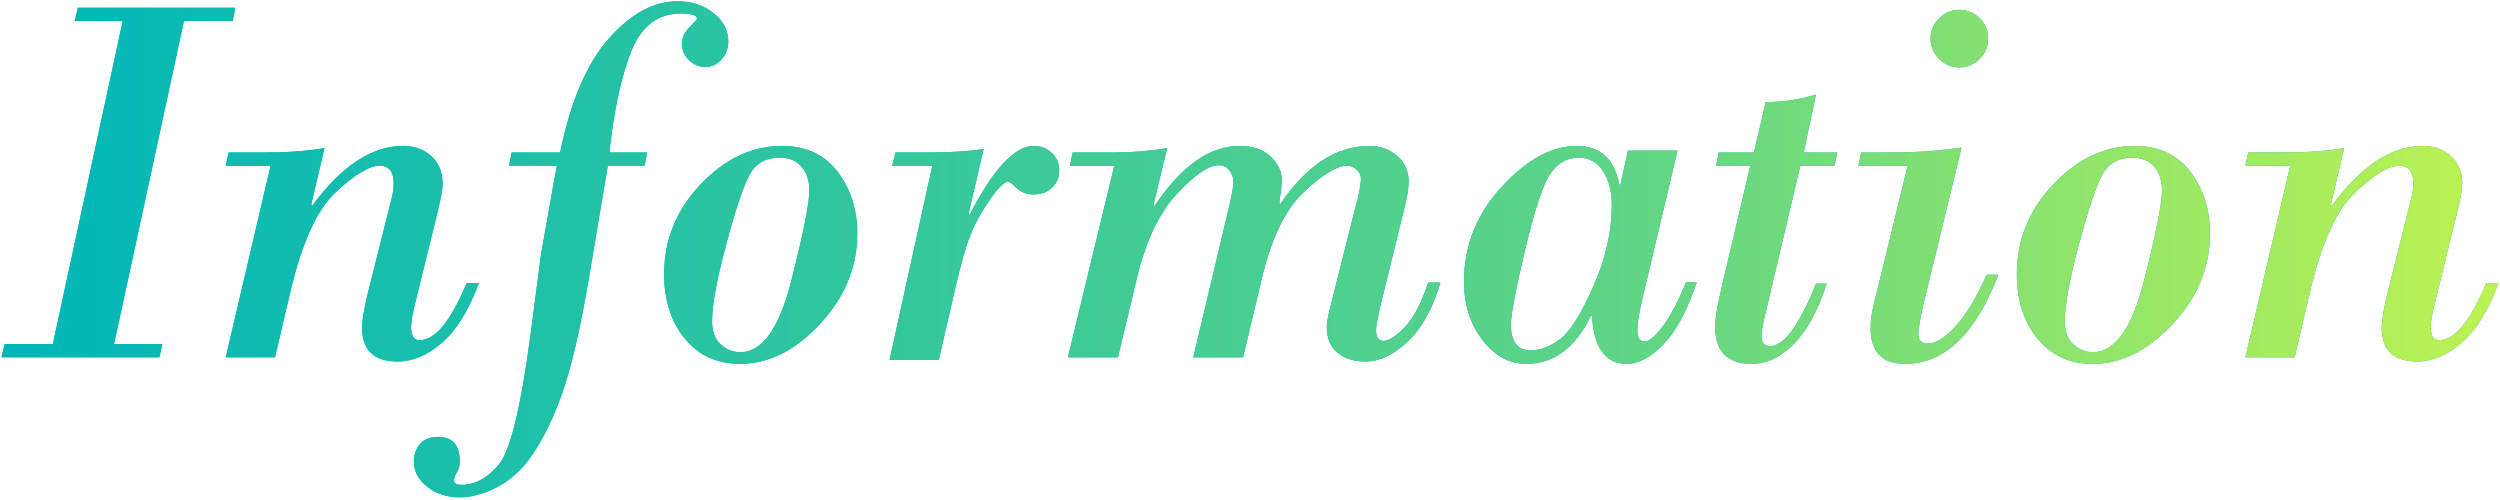
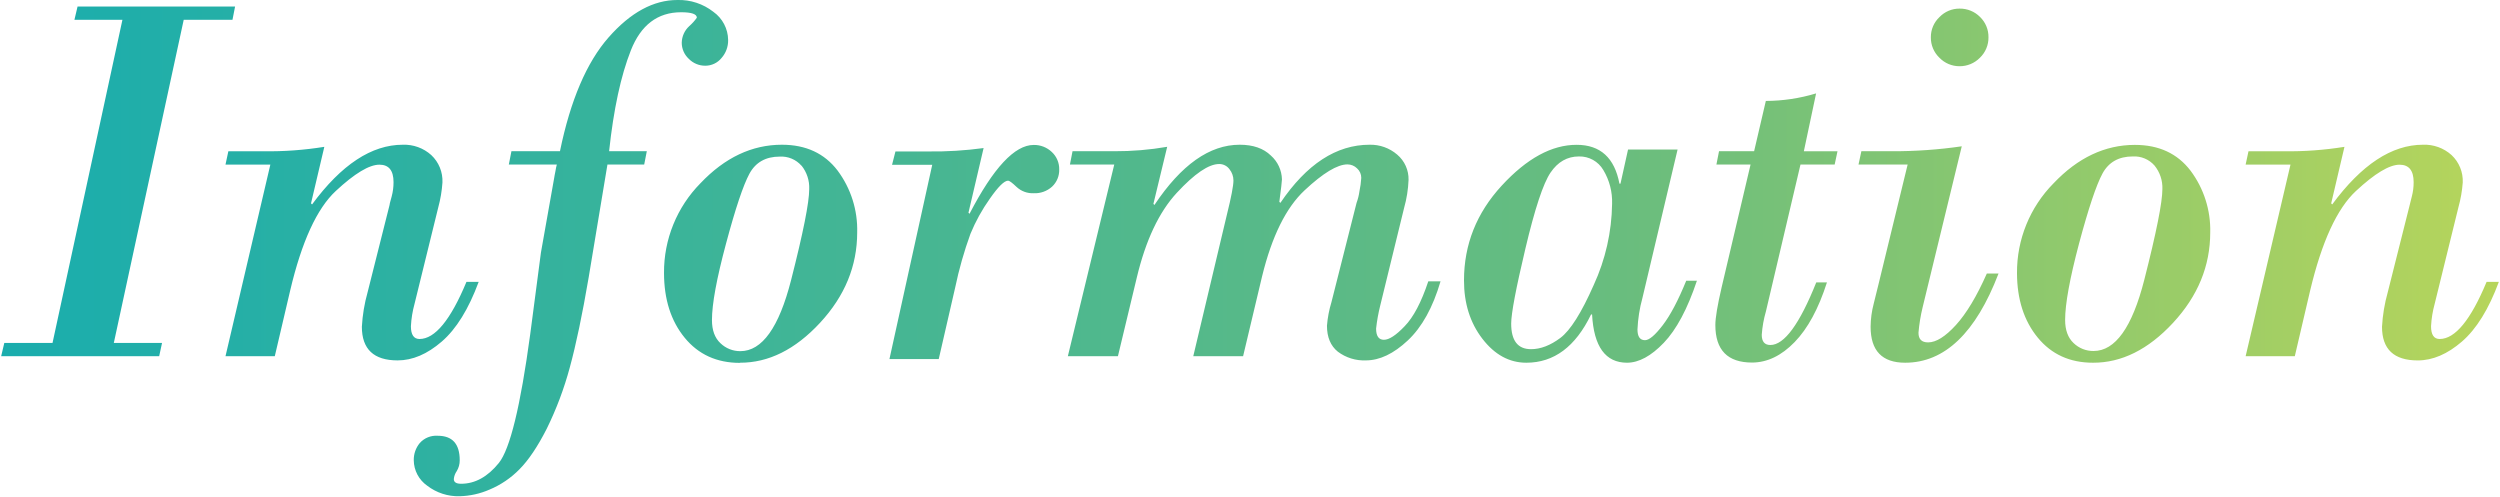
- <svg xmlns="http://www.w3.org/2000/svg" width="796" height="159" viewBox="0 0 796 159">
+ <svg xmlns="http://www.w3.org/2000/svg" viewBox="0 0 795.06 157.96" width="796" height="158">
  <defs>
-     <linearGradient id="PSgrad_0" x1="0%" x2="100%" y1="0%" y2="0%">
-       <stop offset="1%" stop-color="rgb(0,183,184)" stop-opacity="1" />
-       <stop offset="65%" stop-color="rgb(95,213,133)" stop-opacity="1" />
-       <stop offset="100%" stop-color="rgb(190,243,81)" stop-opacity="1" />
+     <style>.cls-1{fill:url(#Gradation_3);}</style>
+     <linearGradient id="Gradation_3" x1="100.4" y1="497.32" x2="101.4" y2="497.32" gradientTransform="matrix(795.06, 0, 0, -157.96, -79825.74, 78637.01)" gradientUnits="userSpaceOnUse">
+       <stop offset="0.01" stop-color="#1aadad" />
+       <stop offset="0.65" stop-color="#69bd7e" />
+       <stop offset="1" stop-color="#b7d55b" />
    </linearGradient>
  </defs>
-   <path fill-rule="evenodd" fill="rgb(0, 185, 183)" d="M776.684,108.305 C781.609,108.305 786.589,102.245 791.626,90.126 L795.527,90.126 C792.317,98.815 788.401,105.150 783.781,109.135 C779.160,113.119 774.470,115.111 769.711,115.111 C762.129,115.111 758.339,111.542 758.339,104.403 C758.339,101.969 758.948,98.289 760.166,93.363 L767.138,65.556 C767.193,65.224 767.414,64.339 767.802,62.899 C768.189,61.461 768.383,59.940 768.383,58.334 C768.383,54.627 766.889,52.772 763.901,52.772 C760.635,52.772 756.001,55.567 749.997,61.156 C743.992,66.746 739.165,77.316 735.512,92.865 L730.615,113.783 L714.926,113.783 L729.204,52.772 L714.926,52.772 L715.839,48.539 L727.045,48.539 C734.737,48.539 741.184,48.070 746.386,47.128 L742.153,65.141 L742.485,65.473 C751.836,52.801 761.465,46.464 771.372,46.464 C775.024,46.464 778.039,47.557 780.419,49.743 C782.798,51.929 783.989,54.848 783.989,58.500 C783.989,59.994 783.545,62.623 782.661,66.386 L775.107,97.099 C774.331,100.309 773.945,102.689 773.945,104.237 C773.945,106.949 774.858,108.305 776.684,108.305 ZM666.307,115.858 C659.003,115.858 653.151,113.175 648.751,107.807 C644.352,102.440 642.152,95.604 642.152,87.304 C642.152,76.402 646.025,66.871 653.773,58.708 C661.520,50.546 670.153,46.464 679.672,46.464 C687.308,46.464 693.215,49.203 697.394,54.682 C701.571,60.160 703.661,66.718 703.661,74.354 C703.661,85.035 699.718,94.623 691.832,103.117 C683.947,111.612 675.438,115.858 666.307,115.858 ZM685.939,53.104 C684.306,51.168 681.996,50.199 679.008,50.199 C674.525,50.199 671.301,52.025 669.337,55.678 C667.372,59.330 664.896,66.732 661.908,77.882 C658.920,89.034 657.426,97.154 657.426,102.245 C657.426,105.455 658.324,107.904 660.123,109.591 C661.921,111.280 664.038,112.123 666.473,112.123 C673.390,112.123 678.772,104.584 682.618,89.503 C686.464,74.425 688.387,64.781 688.387,60.575 C688.387,57.532 687.570,55.042 685.939,53.104 ZM606.553,115.858 C599.248,115.858 595.596,112.040 595.596,104.403 C595.596,102.079 595.928,99.617 596.592,97.016 C597.256,94.415 597.781,92.284 598.169,90.624 L607.383,52.772 L591.694,52.772 L592.607,48.539 L602.236,48.539 C610.149,48.539 617.593,48.014 624.565,46.962 L612.114,98.178 C611.228,102.384 610.786,105.096 610.786,106.313 C610.786,108.360 611.809,109.384 613.857,109.384 C616.402,109.384 619.349,107.545 622.698,103.864 C626.045,100.184 629.324,94.720 632.534,87.470 L636.269,87.470 C629.019,106.396 619.114,115.858 606.553,115.858 ZM623.818,21.479 C621.383,21.479 619.253,20.580 617.427,18.781 C615.601,16.983 614.687,14.811 614.687,12.265 C614.687,9.774 615.601,7.630 617.427,5.832 C619.253,4.034 621.383,3.134 623.818,3.134 C626.363,3.134 628.535,4.020 630.334,5.790 C632.132,7.562 633.032,9.720 633.032,12.265 C633.032,14.811 632.119,16.983 630.293,18.781 C628.467,20.580 626.309,21.479 623.818,21.479 ZM584.104,52.772 L573.230,52.772 L562.190,99.506 C561.304,102.992 560.861,105.482 560.861,106.977 C560.861,109.135 561.775,110.214 563.601,110.214 C568.027,110.214 572.898,103.573 578.210,90.292 L581.613,90.292 C578.957,98.649 575.525,104.999 571.320,109.342 C567.114,113.687 562.605,115.858 557.790,115.858 C549.987,115.858 546.086,111.874 546.086,103.905 C546.086,101.637 546.750,97.625 548.078,91.869 L557.292,52.772 L546.418,52.772 L547.248,48.539 L558.454,48.539 L562.190,32.519 C567.834,32.464 573.174,31.661 578.210,30.111 L574.309,48.539 L585.017,48.539 L584.104,52.772 ZM518.014,115.858 C511.152,115.858 507.443,110.740 506.891,100.502 L506.559,100.502 C501.633,110.740 494.772,115.858 485.973,115.858 C480.549,115.858 475.888,113.314 471.986,108.222 C468.085,103.131 466.134,96.933 466.134,89.628 C466.134,78.229 470.131,68.185 478.129,59.496 C486.125,50.809 494.079,46.464 501.994,46.464 C509.519,46.464 514.057,50.587 515.607,58.832 L515.939,58.832 L518.346,47.958 L534.118,47.958 L522.911,95.272 C521.860,99.534 521.334,102.882 521.334,105.316 C521.334,107.586 522.136,108.720 523.742,108.720 C525.070,108.720 526.950,107.130 529.386,103.947 C531.821,100.765 534.311,96.048 536.857,89.794 L540.260,89.794 C537.272,98.759 533.757,105.345 529.718,109.550 C525.678,113.756 521.777,115.858 518.014,115.858 ZM510.419,54.516 C508.564,51.639 505.978,50.199 502.658,50.199 C498.949,50.199 495.934,51.915 493.610,55.346 C491.285,58.778 488.615,66.842 485.599,79.542 C482.583,92.243 481.076,100.198 481.076,103.407 C481.076,108.831 483.178,111.542 487.384,111.542 C490.427,111.542 493.540,110.353 496.723,107.973 C499.904,105.594 503.446,99.977 507.348,91.122 C511.249,82.269 513.200,73.663 513.200,65.307 C513.200,60.990 512.272,57.394 510.419,54.516 ZM434.894,115.111 C431.186,115.111 428.183,114.184 425.888,112.331 C423.591,110.477 422.443,107.724 422.443,104.071 C422.443,102.689 422.912,100.198 423.854,96.601 L431.823,64.975 C432.043,64.588 432.348,63.356 432.736,61.281 C433.122,59.206 433.317,57.781 433.317,57.006 C433.317,55.900 432.873,54.918 431.989,54.059 C431.103,53.202 430.080,52.772 428.918,52.772 C425.707,52.772 421.156,55.526 415.263,61.032 C409.369,66.539 404.900,75.628 401.857,88.300 L395.797,113.783 L379.943,113.783 L390.651,68.710 C392.034,63.121 392.726,59.496 392.726,57.836 C392.726,56.564 392.297,55.374 391.440,54.267 C390.581,53.160 389.489,52.606 388.161,52.606 C384.840,52.606 380.344,55.665 374.672,61.779 C368.999,67.894 364.753,76.900 361.930,88.798 L355.954,113.783 L340.016,113.783 L354.792,52.772 L340.680,52.772 L341.510,48.539 L354.792,48.539 C360.712,48.539 366.330,48.070 371.642,47.128 L367.243,65.307 L367.575,65.639 C376.096,52.855 385.144,46.464 394.718,46.464 C398.979,46.464 402.285,47.613 404.638,49.909 C406.989,52.206 408.166,54.737 408.166,57.504 C408.166,58.058 407.888,60.438 407.336,64.643 L407.668,64.975 C416.023,52.635 425.486,46.464 436.056,46.464 C439.487,46.464 442.419,47.516 444.855,49.618 C447.290,51.722 448.507,54.405 448.507,57.670 C448.507,59.884 448.037,62.845 447.096,66.552 L439.460,97.597 C438.574,101.637 438.131,104.100 438.131,104.984 C438.131,107.364 438.961,108.554 440.622,108.554 C442.226,108.554 444.426,107.115 447.221,104.237 C450.014,101.361 452.519,96.601 454.733,89.960 L458.634,89.960 C456.199,98.261 452.727,104.528 448.217,108.761 C443.706,112.995 439.265,115.111 434.894,115.111 ZM329.134,61.903 C326.920,61.903 325.108,61.226 323.697,59.870 C322.285,58.514 321.385,57.836 320.999,57.836 C319.781,57.836 317.844,59.745 315.188,63.563 C312.532,67.382 310.470,71.117 309.004,74.770 C307.537,78.422 305.919,84.122 304.148,91.869 L298.919,114.613 L283.230,114.613 L296.844,52.772 L284.060,52.772 L285.139,48.539 L295.515,48.539 C302.598,48.539 308.492,48.180 313.196,47.460 L308.382,68.046 L308.714,68.378 C316.295,53.769 323.101,46.464 329.134,46.464 C331.402,46.464 333.325,47.211 334.903,48.705 C336.480,50.199 337.268,52.054 337.268,54.267 C337.268,56.481 336.507,58.307 334.986,59.745 C333.463,61.185 331.512,61.903 329.134,61.903 ZM235.607,115.858 C228.303,115.858 222.451,113.175 218.051,107.807 C213.652,102.440 211.452,95.604 211.452,87.304 C211.452,76.402 215.325,66.871 223.073,58.708 C230.820,50.546 239.453,46.464 248.972,46.464 C256.608,46.464 262.515,49.203 266.694,54.682 C270.871,60.160 272.961,66.718 272.961,74.354 C272.961,85.035 269.018,94.623 261.132,103.117 C253.247,111.612 244.738,115.858 235.607,115.858 ZM255.239,53.104 C253.606,51.168 251.296,50.199 248.308,50.199 C243.825,50.199 240.601,52.025 238.637,55.678 C236.672,59.330 234.196,66.732 231.208,77.882 C228.220,89.034 226.726,97.154 226.726,102.245 C226.726,105.455 227.624,107.904 229.423,109.591 C231.221,111.280 233.338,112.123 235.773,112.123 C242.690,112.123 248.072,104.584 251.918,89.503 C255.764,74.425 257.687,64.781 257.687,60.575 C257.687,57.532 256.870,55.042 255.239,53.104 ZM224.578,21.313 C222.586,21.313 220.843,20.580 219.349,19.113 C217.855,17.647 217.108,15.946 217.108,14.008 C217.108,12.071 217.909,10.301 219.515,8.695 C221.119,7.091 221.922,6.205 221.922,6.039 C221.922,4.877 220.262,4.296 216.942,4.296 C209.471,4.296 204.144,8.336 200.963,16.415 C197.780,24.495 195.470,35.203 194.031,48.539 L206.068,48.539 L205.237,52.772 L193.533,52.772 L187.474,88.798 C185.482,100.530 183.461,110.076 181.414,117.436 C179.366,124.795 176.918,131.298 174.068,136.942 C171.217,142.587 168.340,146.862 165.435,149.767 C162.530,152.672 159.347,154.831 155.889,156.242 C152.432,157.653 149.263,158.358 146.385,158.358 C142.346,158.358 138.901,157.238 136.050,154.997 C133.201,152.755 131.776,150.058 131.776,146.903 C131.776,144.800 132.412,142.973 133.685,141.425 C134.958,139.875 136.868,139.101 139.412,139.101 C144.061,139.101 146.385,141.701 146.385,146.903 C146.385,148.231 146.081,149.394 145.472,150.390 C144.864,151.386 144.559,152.216 144.559,152.880 C144.559,153.876 145.334,154.374 146.883,154.374 C151.311,154.374 155.321,152.174 158.919,147.775 C162.516,143.375 165.836,129.721 168.880,106.811 L172.283,80.829 L176.517,57.006 C176.571,56.785 176.710,56.051 176.932,54.806 C177.152,53.561 177.291,52.884 177.347,52.772 L162.073,52.772 L162.903,48.539 L178.343,48.539 C181.663,32.325 186.823,20.248 193.824,12.306 C200.824,4.366 208.143,0.395 215.779,0.395 C220.206,0.395 223.997,1.640 227.152,4.130 C230.306,6.620 231.883,9.637 231.883,13.178 C231.883,15.392 231.177,17.301 229.766,18.905 C228.355,20.511 226.625,21.313 224.578,21.313 ZM126.661,115.111 C119.079,115.111 115.289,111.542 115.289,104.403 C115.289,101.969 115.898,98.289 117.116,93.363 L124.088,65.556 C124.143,65.224 124.364,64.339 124.752,62.899 C125.139,61.461 125.333,59.940 125.333,58.334 C125.333,54.627 123.839,52.772 120.851,52.772 C117.585,52.772 112.951,55.567 106.947,61.156 C100.942,66.746 96.115,77.316 92.462,92.865 L87.565,113.783 L71.876,113.783 L86.154,52.772 L71.876,52.772 L72.789,48.539 L83.995,48.539 C91.687,48.539 98.134,48.070 103.336,47.128 L99.103,65.141 L99.435,65.473 C108.786,52.801 118.415,46.464 128.322,46.464 C131.974,46.464 134.989,47.557 137.369,49.743 C139.748,51.929 140.939,54.848 140.939,58.500 C140.939,59.994 140.495,62.623 139.611,66.386 L132.057,97.099 C131.281,100.309 130.895,102.689 130.895,104.237 C130.895,106.949 131.808,108.305 133.634,108.305 C138.559,108.305 143.539,102.245 148.576,90.126 L152.477,90.126 C149.267,98.815 145.351,105.150 140.731,109.135 C136.110,113.119 131.420,115.111 126.661,115.111 ZM58.573,6.703 L36.327,109.550 L51.683,109.550 L50.770,113.783 L0.468,113.783 L1.464,109.550 L16.820,109.550 L39.066,6.703 L23.793,6.703 L24.789,2.470 L74.926,2.470 L74.095,6.703 L58.573,6.703 Z" />
-   <path fill="url(#PSgrad_0)" d="M776.684,108.305 C781.609,108.305 786.589,102.245 791.626,90.126 L795.527,90.126 C792.317,98.815 788.401,105.150 783.781,109.135 C779.160,113.119 774.470,115.111 769.711,115.111 C762.129,115.111 758.339,111.542 758.339,104.403 C758.339,101.969 758.948,98.289 760.166,93.363 L767.138,65.556 C767.193,65.224 767.414,64.339 767.802,62.899 C768.189,61.461 768.383,59.940 768.383,58.334 C768.383,54.627 766.889,52.772 763.901,52.772 C760.635,52.772 756.001,55.567 749.997,61.156 C743.992,66.746 739.165,77.316 735.512,92.865 L730.615,113.783 L714.926,113.783 L729.204,52.772 L714.926,52.772 L715.839,48.539 L727.045,48.539 C734.737,48.539 741.184,48.070 746.386,47.128 L742.153,65.141 L742.485,65.473 C751.836,52.801 761.465,46.464 771.372,46.464 C775.024,46.464 778.039,47.557 780.419,49.743 C782.798,51.929 783.989,54.848 783.989,58.500 C783.989,59.994 783.545,62.623 782.661,66.386 L775.107,97.099 C774.331,100.309 773.945,102.689 773.945,104.237 C773.945,106.949 774.858,108.305 776.684,108.305 ZM666.307,115.858 C659.003,115.858 653.151,113.175 648.751,107.807 C644.352,102.440 642.152,95.604 642.152,87.304 C642.152,76.402 646.025,66.871 653.773,58.708 C661.520,50.546 670.153,46.464 679.672,46.464 C687.308,46.464 693.215,49.203 697.394,54.682 C701.571,60.160 703.661,66.718 703.661,74.354 C703.661,85.035 699.718,94.623 691.832,103.117 C683.947,111.612 675.438,115.858 666.307,115.858 ZM685.939,53.104 C684.306,51.168 681.996,50.199 679.008,50.199 C674.525,50.199 671.301,52.025 669.337,55.678 C667.372,59.330 664.896,66.732 661.908,77.882 C658.920,89.034 657.426,97.154 657.426,102.245 C657.426,105.455 658.324,107.904 660.123,109.591 C661.921,111.280 664.038,112.123 666.473,112.123 C673.390,112.123 678.772,104.584 682.618,89.503 C686.464,74.425 688.387,64.781 688.387,60.575 C688.387,57.532 687.570,55.042 685.939,53.104 ZM606.553,115.858 C599.248,115.858 595.596,112.040 595.596,104.403 C595.596,102.079 595.928,99.617 596.592,97.016 C597.256,94.415 597.781,92.284 598.169,90.624 L607.383,52.772 L591.694,52.772 L592.607,48.539 L602.236,48.539 C610.149,48.539 617.593,48.014 624.565,46.962 L612.114,98.178 C611.228,102.384 610.786,105.096 610.786,106.313 C610.786,108.360 611.809,109.384 613.857,109.384 C616.402,109.384 619.349,107.545 622.698,103.864 C626.045,100.184 629.324,94.720 632.534,87.470 L636.269,87.470 C629.019,106.396 619.114,115.858 606.553,115.858 ZM623.818,21.479 C621.383,21.479 619.253,20.580 617.427,18.781 C615.601,16.983 614.687,14.811 614.687,12.265 C614.687,9.774 615.601,7.630 617.427,5.832 C619.253,4.034 621.383,3.134 623.818,3.134 C626.363,3.134 628.535,4.020 630.334,5.790 C632.132,7.562 633.032,9.720 633.032,12.265 C633.032,14.811 632.119,16.983 630.293,18.781 C628.467,20.580 626.309,21.479 623.818,21.479 ZM584.104,52.772 L573.230,52.772 L562.190,99.506 C561.304,102.992 560.861,105.482 560.861,106.977 C560.861,109.135 561.775,110.214 563.601,110.214 C568.027,110.214 572.898,103.573 578.210,90.292 L581.613,90.292 C578.957,98.649 575.525,104.999 571.320,109.342 C567.114,113.687 562.605,115.858 557.790,115.858 C549.987,115.858 546.086,111.874 546.086,103.905 C546.086,101.637 546.750,97.625 548.078,91.869 L557.292,52.772 L546.418,52.772 L547.248,48.539 L558.454,48.539 L562.190,32.519 C567.834,32.464 573.174,31.661 578.210,30.111 L574.309,48.539 L585.017,48.539 L584.104,52.772 ZM518.014,115.858 C511.152,115.858 507.443,110.740 506.891,100.502 L506.559,100.502 C501.633,110.740 494.772,115.858 485.973,115.858 C480.549,115.858 475.888,113.314 471.986,108.222 C468.085,103.131 466.134,96.933 466.134,89.628 C466.134,78.229 470.131,68.185 478.129,59.496 C486.125,50.809 494.079,46.464 501.994,46.464 C509.519,46.464 514.057,50.587 515.607,58.832 L515.939,58.832 L518.346,47.958 L534.118,47.958 L522.911,95.272 C521.860,99.534 521.334,102.882 521.334,105.316 C521.334,107.586 522.136,108.720 523.742,108.720 C525.070,108.720 526.950,107.130 529.386,103.947 C531.821,100.765 534.311,96.048 536.857,89.794 L540.260,89.794 C537.272,98.759 533.757,105.345 529.718,109.550 C525.678,113.756 521.777,115.858 518.014,115.858 ZM510.419,54.516 C508.564,51.639 505.978,50.199 502.658,50.199 C498.949,50.199 495.934,51.915 493.610,55.346 C491.285,58.778 488.615,66.842 485.599,79.542 C482.583,92.243 481.076,100.198 481.076,103.407 C481.076,108.831 483.178,111.542 487.384,111.542 C490.427,111.542 493.540,110.353 496.723,107.973 C499.904,105.594 503.446,99.977 507.348,91.122 C511.249,82.269 513.200,73.663 513.200,65.307 C513.200,60.990 512.272,57.394 510.419,54.516 ZM434.894,115.111 C431.186,115.111 428.183,114.184 425.888,112.331 C423.591,110.477 422.443,107.724 422.443,104.071 C422.443,102.689 422.912,100.198 423.854,96.601 L431.823,64.975 C432.043,64.588 432.348,63.356 432.736,61.281 C433.122,59.206 433.317,57.781 433.317,57.006 C433.317,55.900 432.873,54.918 431.989,54.059 C431.103,53.202 430.080,52.772 428.918,52.772 C425.707,52.772 421.156,55.526 415.263,61.032 C409.369,66.539 404.900,75.628 401.857,88.300 L395.797,113.783 L379.943,113.783 L390.651,68.710 C392.034,63.121 392.726,59.496 392.726,57.836 C392.726,56.564 392.297,55.374 391.440,54.267 C390.581,53.160 389.489,52.606 388.161,52.606 C384.840,52.606 380.344,55.665 374.672,61.779 C368.999,67.894 364.753,76.900 361.930,88.798 L355.954,113.783 L340.016,113.783 L354.792,52.772 L340.680,52.772 L341.510,48.539 L354.792,48.539 C360.712,48.539 366.330,48.070 371.642,47.128 L367.243,65.307 L367.575,65.639 C376.096,52.855 385.144,46.464 394.718,46.464 C398.979,46.464 402.285,47.613 404.638,49.909 C406.989,52.206 408.166,54.737 408.166,57.504 C408.166,58.058 407.888,60.438 407.336,64.643 L407.668,64.975 C416.023,52.635 425.486,46.464 436.056,46.464 C439.487,46.464 442.419,47.516 444.855,49.618 C447.290,51.722 448.507,54.405 448.507,57.670 C448.507,59.884 448.037,62.845 447.096,66.552 L439.460,97.597 C438.574,101.637 438.131,104.100 438.131,104.984 C438.131,107.364 438.961,108.554 440.622,108.554 C442.226,108.554 444.426,107.115 447.221,104.237 C450.014,101.361 452.519,96.601 454.733,89.960 L458.634,89.960 C456.199,98.261 452.727,104.528 448.217,108.761 C443.706,112.995 439.265,115.111 434.894,115.111 ZM329.134,61.903 C326.920,61.903 325.108,61.226 323.697,59.870 C322.285,58.514 321.385,57.836 320.999,57.836 C319.781,57.836 317.844,59.745 315.188,63.563 C312.532,67.382 310.470,71.117 309.004,74.770 C307.537,78.422 305.919,84.122 304.148,91.869 L298.919,114.613 L283.230,114.613 L296.844,52.772 L284.060,52.772 L285.139,48.539 L295.515,48.539 C302.598,48.539 308.492,48.180 313.196,47.460 L308.382,68.046 L308.714,68.378 C316.295,53.769 323.101,46.464 329.134,46.464 C331.402,46.464 333.325,47.211 334.903,48.705 C336.480,50.199 337.268,52.054 337.268,54.267 C337.268,56.481 336.507,58.307 334.986,59.745 C333.463,61.185 331.512,61.903 329.134,61.903 ZM235.607,115.858 C228.303,115.858 222.451,113.175 218.051,107.807 C213.652,102.440 211.452,95.604 211.452,87.304 C211.452,76.402 215.325,66.871 223.073,58.708 C230.820,50.546 239.453,46.464 248.972,46.464 C256.608,46.464 262.515,49.203 266.694,54.682 C270.871,60.160 272.961,66.718 272.961,74.354 C272.961,85.035 269.018,94.623 261.132,103.117 C253.247,111.612 244.738,115.858 235.607,115.858 ZM255.239,53.104 C253.606,51.168 251.296,50.199 248.308,50.199 C243.825,50.199 240.601,52.025 238.637,55.678 C236.672,59.330 234.196,66.732 231.208,77.882 C228.220,89.034 226.726,97.154 226.726,102.245 C226.726,105.455 227.624,107.904 229.423,109.591 C231.221,111.280 233.338,112.123 235.773,112.123 C242.690,112.123 248.072,104.584 251.918,89.503 C255.764,74.425 257.687,64.781 257.687,60.575 C257.687,57.532 256.870,55.042 255.239,53.104 ZM224.578,21.313 C222.586,21.313 220.843,20.580 219.349,19.113 C217.855,17.647 217.108,15.946 217.108,14.008 C217.108,12.071 217.909,10.301 219.515,8.695 C221.119,7.091 221.922,6.205 221.922,6.039 C221.922,4.877 220.262,4.296 216.942,4.296 C209.471,4.296 204.144,8.336 200.963,16.415 C197.780,24.495 195.470,35.203 194.031,48.539 L206.068,48.539 L205.237,52.772 L193.533,52.772 L187.474,88.798 C185.482,100.530 183.461,110.076 181.414,117.436 C179.366,124.795 176.918,131.298 174.068,136.942 C171.217,142.587 168.340,146.862 165.435,149.767 C162.530,152.672 159.347,154.831 155.889,156.242 C152.432,157.653 149.263,158.358 146.385,158.358 C142.346,158.358 138.901,157.238 136.050,154.997 C133.201,152.755 131.776,150.058 131.776,146.903 C131.776,144.800 132.412,142.973 133.685,141.425 C134.958,139.875 136.868,139.101 139.412,139.101 C144.061,139.101 146.385,141.701 146.385,146.903 C146.385,148.231 146.081,149.394 145.472,150.390 C144.864,151.386 144.559,152.216 144.559,152.880 C144.559,153.876 145.334,154.374 146.883,154.374 C151.311,154.374 155.321,152.174 158.919,147.775 C162.516,143.375 165.836,129.721 168.880,106.811 L172.283,80.829 L176.517,57.006 C176.571,56.785 176.710,56.051 176.932,54.806 C177.152,53.561 177.291,52.884 177.347,52.772 L162.073,52.772 L162.903,48.539 L178.343,48.539 C181.663,32.325 186.823,20.248 193.824,12.306 C200.824,4.366 208.143,0.395 215.779,0.395 C220.206,0.395 223.997,1.640 227.152,4.130 C230.306,6.620 231.883,9.637 231.883,13.178 C231.883,15.392 231.177,17.301 229.766,18.905 C228.355,20.511 226.625,21.313 224.578,21.313 ZM126.661,115.111 C119.079,115.111 115.289,111.542 115.289,104.403 C115.289,101.969 115.898,98.289 117.116,93.363 L124.088,65.556 C124.143,65.224 124.364,64.339 124.752,62.899 C125.139,61.461 125.333,59.940 125.333,58.334 C125.333,54.627 123.839,52.772 120.851,52.772 C117.585,52.772 112.951,55.567 106.947,61.156 C100.942,66.746 96.115,77.316 92.462,92.865 L87.565,113.783 L71.876,113.783 L86.154,52.772 L71.876,52.772 L72.789,48.539 L83.995,48.539 C91.687,48.539 98.134,48.070 103.336,47.128 L99.103,65.141 L99.435,65.473 C108.786,52.801 118.415,46.464 128.322,46.464 C131.974,46.464 134.989,47.557 137.369,49.743 C139.748,51.929 140.939,54.848 140.939,58.500 C140.939,59.994 140.495,62.623 139.611,66.386 L132.057,97.099 C131.281,100.309 130.895,102.689 130.895,104.237 C130.895,106.949 131.808,108.305 133.634,108.305 C138.559,108.305 143.539,102.245 148.576,90.126 L152.477,90.126 C149.267,98.815 145.351,105.150 140.731,109.135 C136.110,113.119 131.420,115.111 126.661,115.111 ZM58.573,6.703 L36.327,109.550 L51.683,109.550 L50.770,113.783 L0.468,113.783 L1.464,109.550 L16.820,109.550 L39.066,6.703 L23.793,6.703 L24.789,2.470 L74.926,2.470 L74.095,6.703 L58.573,6.703 Z" />
+   <path class="cls-1" d="M776.22,107.91q7.38,0,14.94-18.18h3.9q-4.81,13-11.75,19t-14.07,6q-11.37,0-11.37-10.71a50.82,50.82,0,0,1,1.83-11l7-27.81c.05-.33.28-1.22.66-2.66a17.32,17.32,0,0,0,.58-4.56q0-5.56-4.48-5.56-4.89,0-13.9,8.38T735,92.47l-4.89,20.92H714.46l14.28-61H714.46l.91-4.24h11.21a111.29,111.29,0,0,0,19.34-1.41l-4.23,18,.33.33q14-19,28.88-19A12.83,12.83,0,0,1,780,49.35a11.29,11.29,0,0,1,3.57,8.75A40.51,40.51,0,0,1,782.19,66L774.64,96.7a33.57,33.57,0,0,0-1.16,7.14Q773.48,107.91,776.22,107.91Zm-110.38,7.55q-11,0-17.56-8t-6.6-20.5a40.25,40.25,0,0,1,11.63-28.6q11.61-12.24,25.89-12.24,11.46,0,17.73,8.22A31.51,31.51,0,0,1,703.19,74q0,16-11.83,28.76T665.84,115.46Zm19.63-62.75a8.55,8.55,0,0,0-6.93-2.91q-6.72,0-9.67,5.48t-7.43,22.21Q657,94.22,657,101.85q0,4.82,2.69,7.35a9,9,0,0,0,6.36,2.53q10.37,0,16.14-22.62t5.77-28.93A11.22,11.22,0,0,0,685.47,52.71Zm-79.39,62.75q-11,0-11-11.45a30,30,0,0,1,1-7.39c.67-2.6,1.19-4.73,1.58-6.39l9.21-37.85H591.23l.91-4.24h9.63a150.11,150.11,0,0,0,22.33-1.57L611.65,97.78a52.79,52.79,0,0,0-1.33,8.14q0,3.08,3.07,3.07,3.81,0,8.84-5.52t9.84-16.39h3.73Q624.92,115.46,606.08,115.46Zm17.27-94.38A8.83,8.83,0,0,1,617,18.39a8.8,8.8,0,0,1-2.74-6.52A8.7,8.7,0,0,1,617,5.44a8.8,8.8,0,0,1,6.39-2.7,9,9,0,0,1,6.52,2.65,8.8,8.8,0,0,1,2.69,6.48,8.83,8.83,0,0,1-2.73,6.52A9,9,0,0,1,623.35,21.08Zm-39.71,31.3H572.76l-11,46.73a35.67,35.67,0,0,0-1.33,7.47c0,2.16.92,3.24,2.74,3.24q6.64,0,14.61-19.92h3.4q-4,12.52-10.29,19t-13.53,6.51q-11.7,0-11.7-11.95,0-3.41,2-12l9.21-39.09H546l.83-4.24H558l3.73-16a55.8,55.8,0,0,0,16-2.4l-3.9,18.42h10.71Zm-66.09,63.08q-10.3,0-11.13-15.35h-.33q-7.39,15.35-20.59,15.35-8.13,0-14-7.63t-5.85-18.6q0-17.1,12-30.13t23.87-13q11.28,0,13.61,12.37h.33l2.41-10.88h15.77L522.44,94.88a44.8,44.8,0,0,0-1.57,10c0,2.27.8,3.41,2.4,3.41,1.33,0,3.21-1.6,5.65-4.78s4.92-7.9,7.47-14.15h3.4q-4.49,13.44-10.54,19.76T517.55,115.46ZM510,54.12a8.74,8.74,0,0,0-7.76-4.32q-5.56,0-9.05,5.15t-8,24.2q-4.51,19-4.52,23.86,0,8.14,6.31,8.14,4.56,0,9.33-3.57t10.63-16.85a63.86,63.86,0,0,0,5.85-25.82A19.6,19.6,0,0,0,510,54.12Zm-75.52,60.6a13.93,13.93,0,0,1-9-2.78q-3.45-2.79-3.45-8.26a35,35,0,0,1,1.42-7.47l8-31.63a17.85,17.85,0,0,0,.92-3.69,29.16,29.16,0,0,0,.58-4.28,4,4,0,0,0-1.33-3,4.32,4.32,0,0,0-3.07-1.28q-4.81,0-13.65,8.26T401.39,87.91l-6.06,25.48H379.47l10.71-45.08q2.08-8.37,2.08-10.87A5.72,5.72,0,0,0,391,53.87a4,4,0,0,0-3.28-1.66q-5,0-13.49,9.17t-12.74,27l-6,25H339.55l14.77-61H340.21l.83-4.24h13.28a96.63,96.63,0,0,0,16.85-1.41l-4.39,18.18.33.33q12.78-19.17,27.14-19.17,6.39,0,9.92,3.44a10.46,10.46,0,0,1,3.53,7.6q0,.82-.83,7.14l.33.33q12.54-18.51,28.39-18.51a13,13,0,0,1,8.8,3.15A10.19,10.19,0,0,1,448,57.27a38.29,38.29,0,0,1-1.41,8.89L439,97.2a54.61,54.61,0,0,0-1.33,7.39q0,3.57,2.49,3.57t6.6-4.32q4.2-4.31,7.52-14.28h3.9q-3.66,12.47-10.42,18.81T434.43,114.72ZM328.67,61.51a7.51,7.51,0,0,1-5.44-2c-1.41-1.35-2.31-2-2.7-2-1.22,0-3.15,1.91-5.81,5.73a56.4,56.4,0,0,0-6.18,11.2,123.93,123.93,0,0,0-4.86,17.1l-5.23,22.75H282.76l13.62-61.84H283.59l1.08-4.24h10.38a118.79,118.79,0,0,0,17.68-1.08l-4.82,20.59.34.33q11.37-21.92,20.42-21.91a8.12,8.12,0,0,1,5.77,2.24,7.37,7.37,0,0,1,2.36,5.56,7.21,7.21,0,0,1-2.28,5.48A8.18,8.18,0,0,1,328.67,61.51Zm-93.53,54q-11,0-17.56-8T211,86.91a40.28,40.28,0,0,1,11.62-28.6q11.63-12.24,25.9-12.24,11.46,0,17.73,8.22A31.51,31.51,0,0,1,272.49,74q0,16-11.83,28.76T235.14,115.46Zm19.63-62.75a8.55,8.55,0,0,0-6.93-2.91q-6.72,0-9.67,5.48t-7.43,22.21q-4.49,16.73-4.48,24.36,0,4.82,2.7,7.35a9,9,0,0,0,6.34,2.53q10.38,0,16.15-22.62t5.77-28.93A11.22,11.22,0,0,0,254.77,52.71ZM224.11,20.92a7.27,7.27,0,0,1-5.23-2.2,7,7,0,0,1-2.24-5.11,7.38,7.38,0,0,1,2.41-5.31,15,15,0,0,0,2.4-2.66q0-1.74-5-1.74-11.21,0-16,12.12t-6.93,32.12h12l-.83,4.24h-11.7L187,88.4Q184,106,181,117a107.22,107.22,0,0,1-7.35,19.51Q169.33,145,165,149.37a28.92,28.92,0,0,1-9.55,6.48,25.36,25.36,0,0,1-9.5,2.11,16.23,16.23,0,0,1-10.34-3.36,10,10,0,0,1-4.27-8.09,8.34,8.34,0,0,1,1.91-5.48,7,7,0,0,1,5.72-2.32q7,0,7,7.8A6.5,6.5,0,0,1,145,150a5.21,5.21,0,0,0-.91,2.5c0,1,.78,1.49,2.32,1.49q6.65,0,12-6.6t10-41l3.41-26,4.23-23.82c0-.22.19-1,.41-2.2a16.48,16.48,0,0,1,.42-2H161.6l.83-4.24h15.45q5-24.31,15.48-36.23T215.31,0a17.72,17.72,0,0,1,11.37,3.74,11.15,11.15,0,0,1,4.73,9,8.37,8.37,0,0,1-2.11,5.73A6.63,6.63,0,0,1,224.11,20.92Zm-97.92,93.8q-11.37,0-11.37-10.71a50.82,50.82,0,0,1,1.83-11l7-27.81c0-.33.28-1.22.66-2.66a17.32,17.32,0,0,0,.59-4.56q0-5.56-4.49-5.56-4.89,0-13.9,8.38T92,92.47L87.1,113.39H71.41l14.28-61H71.41l.91-4.24H83.53a111.29,111.29,0,0,0,19.34-1.41l-4.24,18,.34.33q14-19,28.88-19a12.83,12.83,0,0,1,9.05,3.28,11.29,11.29,0,0,1,3.57,8.75A40.51,40.51,0,0,1,139.14,66L131.59,96.7a33.57,33.57,0,0,0-1.16,7.14q0,4.06,2.74,4.07,7.38,0,14.94-18.18H152q-4.81,13-11.75,19T126.19,114.72ZM58.11,6.31,35.86,109.16H51.21l-.91,4.23H0l1-4.23H16.35L38.6,6.31H23.32l1-4.23H74.46l-.83,4.23Z" />
</svg>
